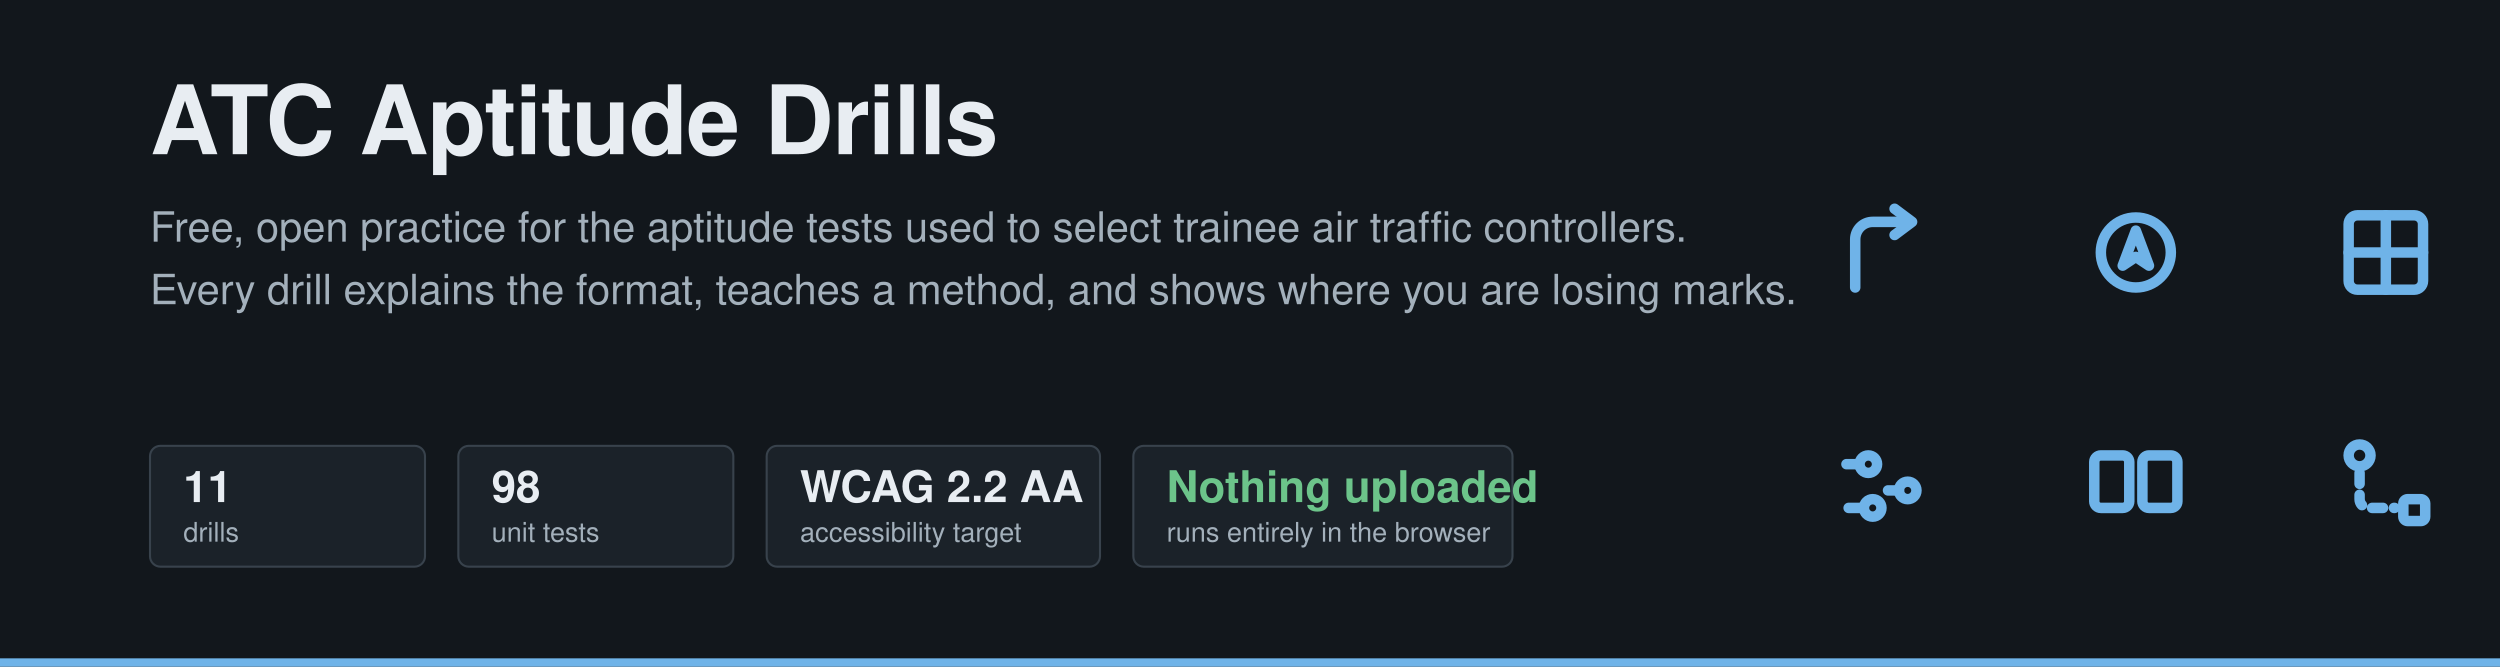
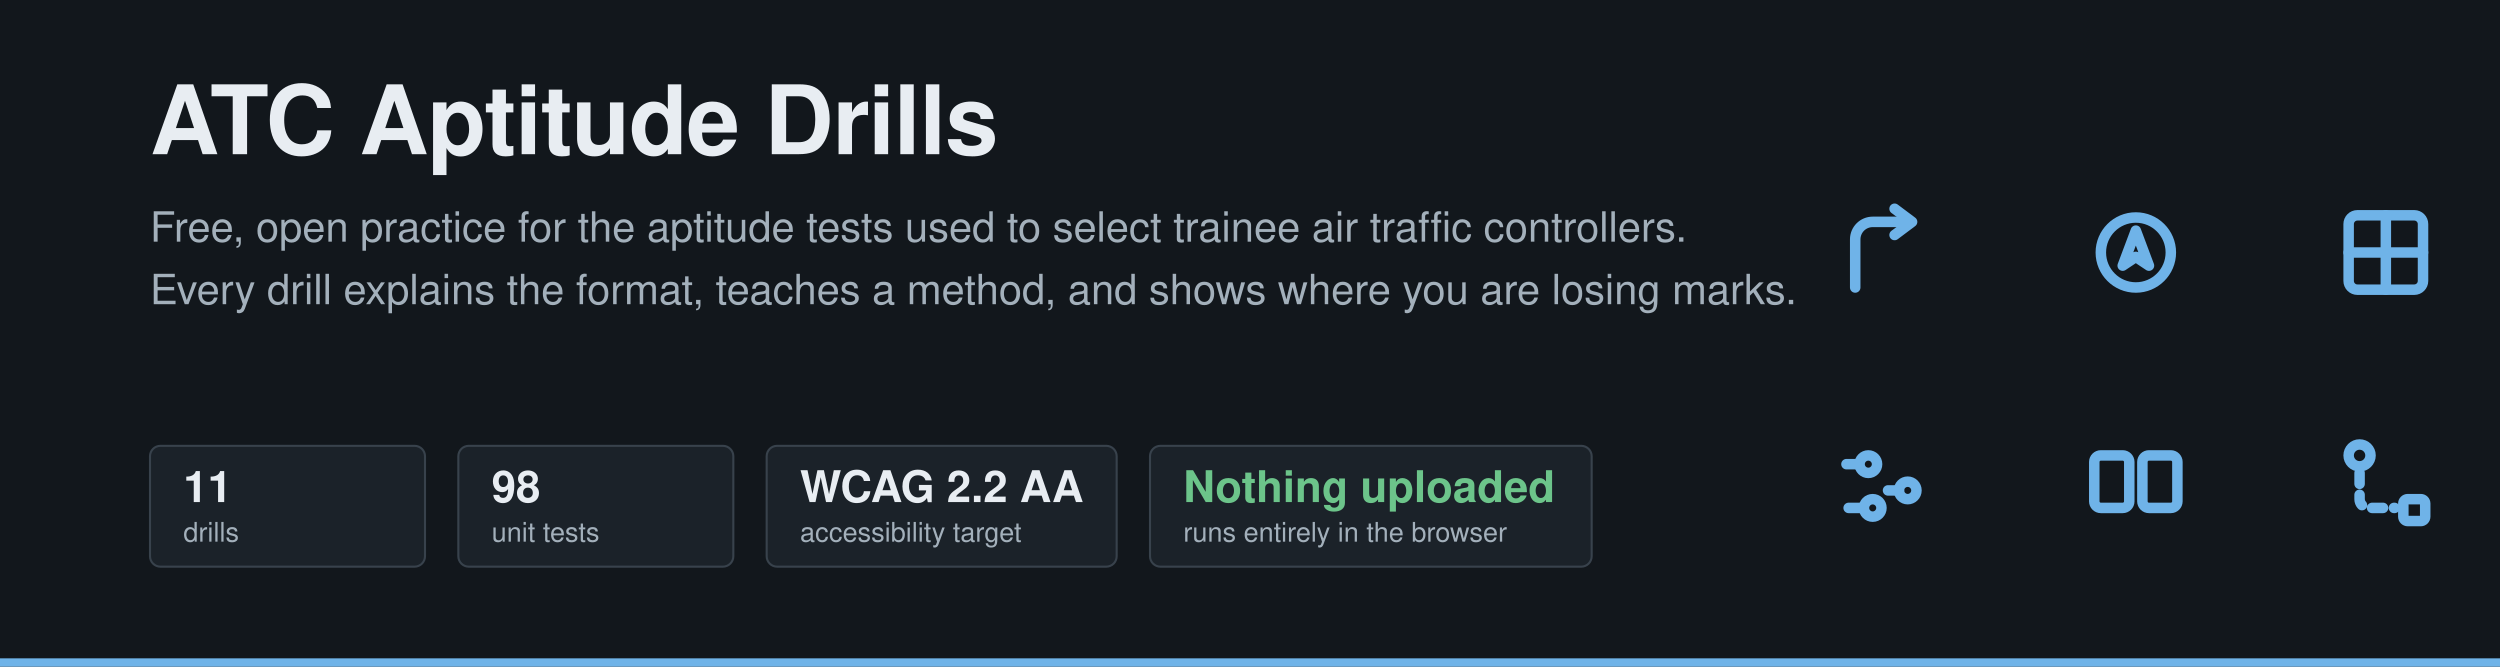
<svg xmlns="http://www.w3.org/2000/svg" viewBox="0 0 1200 320" width="1200" height="320" role="img" aria-label="ATC Aptitude Drills — free, open practice for air traffic controller selection tests">
  <rect width="1200" height="320" fill="#12171c" />
  <rect y="316" width="1200" height="4" fill="#6fb3e8" />
  <g transform="translate(72,74)">
    <text x="0" y="0" fill="#e8edf2" font-family="Helvetica Neue,Helvetica,Arial,sans-serif" font-size="46" font-weight="700" letter-spacing="-0.5">ATC Aptitude Drills</text>
    <text x="0" y="42" fill="#a3b0bb" font-family="Helvetica Neue,Helvetica,Arial,sans-serif" font-size="20">Free, open practice for the aptitude tests used to select trainee air traffic controllers.</text>
    <text x="0" y="72" fill="#a3b0bb" font-family="Helvetica Neue,Helvetica,Arial,sans-serif" font-size="20">Every drill explains the format, teaches a method, and shows where you are losing marks.</text>
  </g>
  <g transform="translate(72,214)" font-family="Helvetica Neue,Helvetica,Arial,sans-serif">
    <g>
      <rect x="0" y="0" width="132" height="58" rx="5" fill="#1b2229" stroke="#38424c" />
      <text x="16" y="27" fill="#e8edf2" font-size="21" font-weight="700">11</text>
      <text x="16" y="46" fill="#a3b0bb" font-size="13">drills</text>
    </g>
    <g transform="translate(148,0)">
      <rect x="0" y="0" width="132" height="58" rx="5" fill="#1b2229" stroke="#38424c" />
      <text x="16" y="27" fill="#e8edf2" font-size="21" font-weight="700">98</text>
      <text x="16" y="46" fill="#a3b0bb" font-size="13">unit tests</text>
    </g>
    <g transform="translate(296,0)">
-       <rect x="0" y="0" width="160" height="58" rx="5" fill="#1b2229" stroke="#38424c" />
+       <rect x="0" y="0" width="168" height="58" rx="5" fill="#1b2229" stroke="#38424c" />
      <text x="16" y="27" fill="#e8edf2" font-size="21" font-weight="700">WCAG 2.2 AA</text>
      <text x="16" y="46" fill="#a3b0bb" font-size="13">accessibility target</text>
    </g>
-     <g transform="translate(472,0)">
-       <rect x="0" y="0" width="182" height="58" rx="5" fill="#1b2229" stroke="#38424c" />
+     <g transform="translate(480,0)">
+       <rect x="0" y="0" width="212" height="58" rx="5" fill="#1b2229" stroke="#38424c" />
      <text x="16" y="27" fill="#6cc48a" font-size="21" font-weight="700">Nothing uploaded</text>
      <text x="16" y="46" fill="#a3b0bb" font-size="13">runs entirely in the browser</text>
    </g>
  </g>
  <g transform="translate(880,96)" fill="none" stroke="#6fb3e8" stroke-width="2.4" stroke-linecap="round" stroke-linejoin="round">
    <g transform="translate(0,0) scale(2.1)">
      <path d="M5 20V9a4 4 0 0 1 4-4h8" />
      <path d="m14 2 4 3-4 3" />
    </g>
    <g transform="translate(120,0) scale(2.1)">
      <circle cx="12" cy="12" r="8" />
      <path d="m9 15 3-8 3 8-3-2z" />
    </g>
    <g transform="translate(240,0) scale(2.1)">
      <rect x="3.5" y="3.5" width="17" height="17" rx="2" />
      <path d="M12 3.5v17M3.5 12h17" />
    </g>
    <g transform="translate(0,110) scale(2.1)">
      <circle cx="8" cy="8" r="2" />
      <circle cx="17" cy="14" r="2" />
      <circle cx="9" cy="18" r="2" />
      <path d="M3 8h2.5M12.5 14H15M3.5 18H6" />
    </g>
    <g transform="translate(120,110) scale(2.1)">
      <rect x="2.5" y="6" width="8" height="12" rx="1.5" />
      <rect x="13.5" y="6" width="8" height="12" rx="1.5" />
    </g>
    <g transform="translate(240,110) scale(2.1)">
      <circle cx="6" cy="6" r="2.5" />
      <rect x="16" y="16" width="5" height="5" rx="1" />
      <path d="M6 10v6a2 2 0 0 0 2 2h6" stroke-dasharray="2.5 2.5" />
    </g>
  </g>
</svg>
